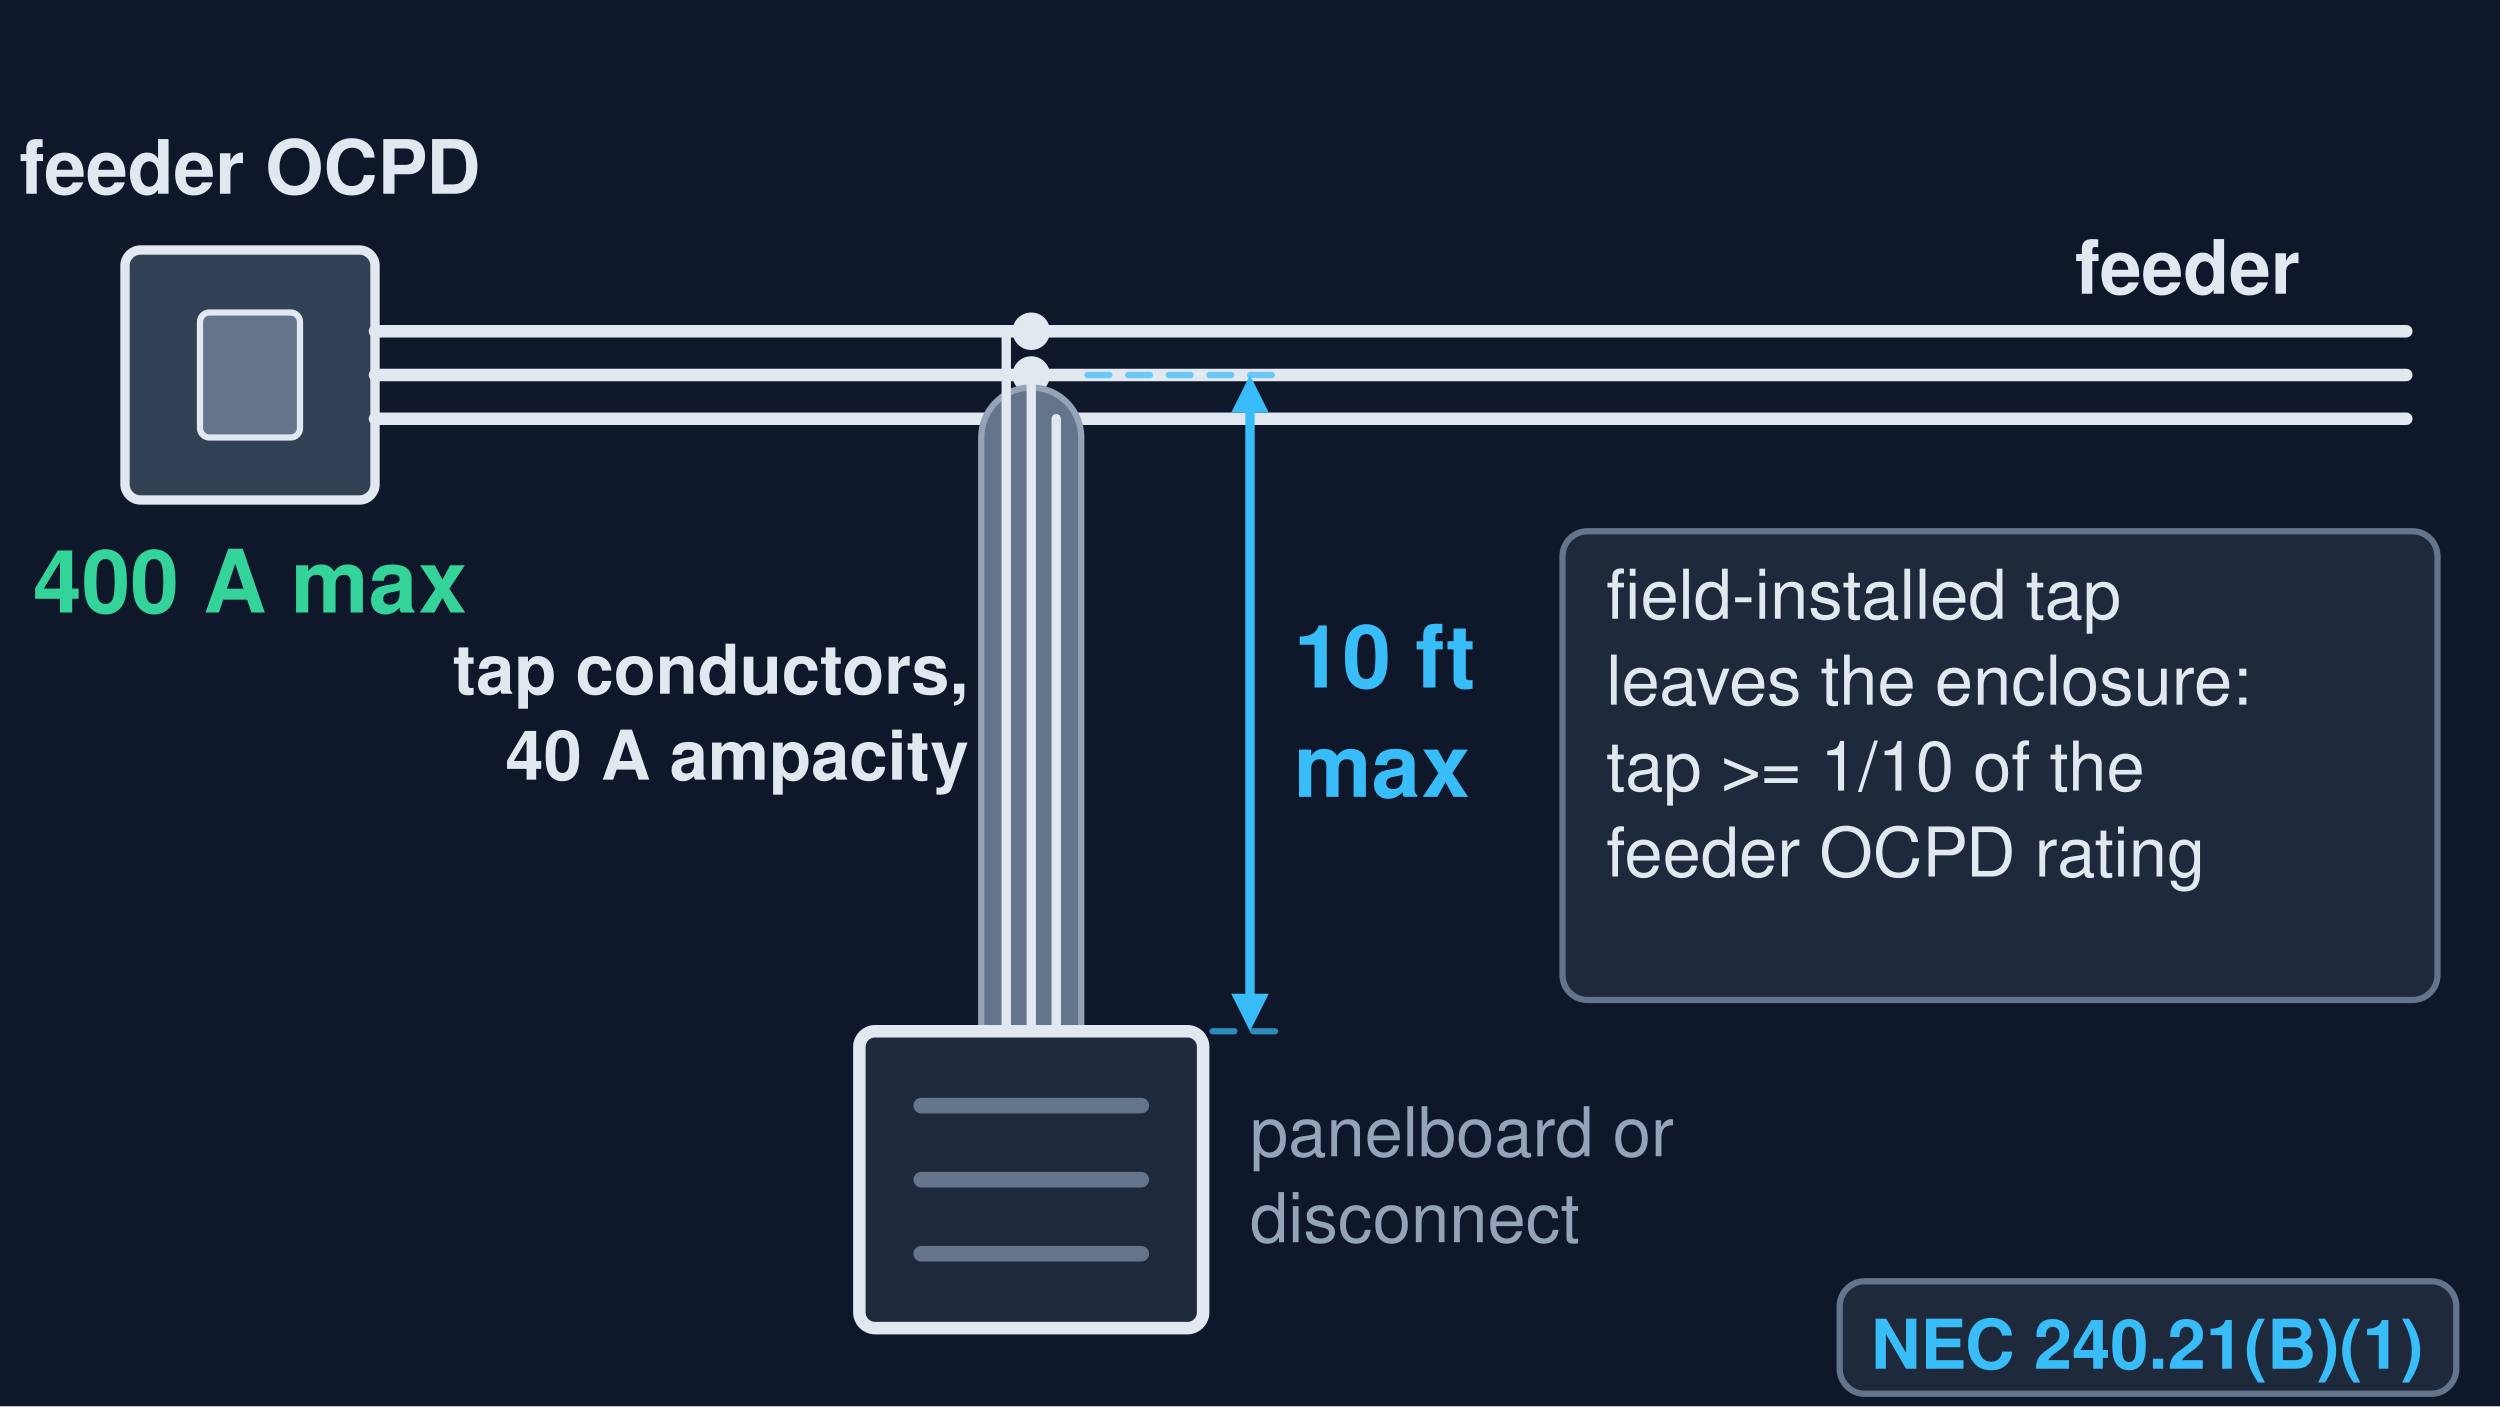
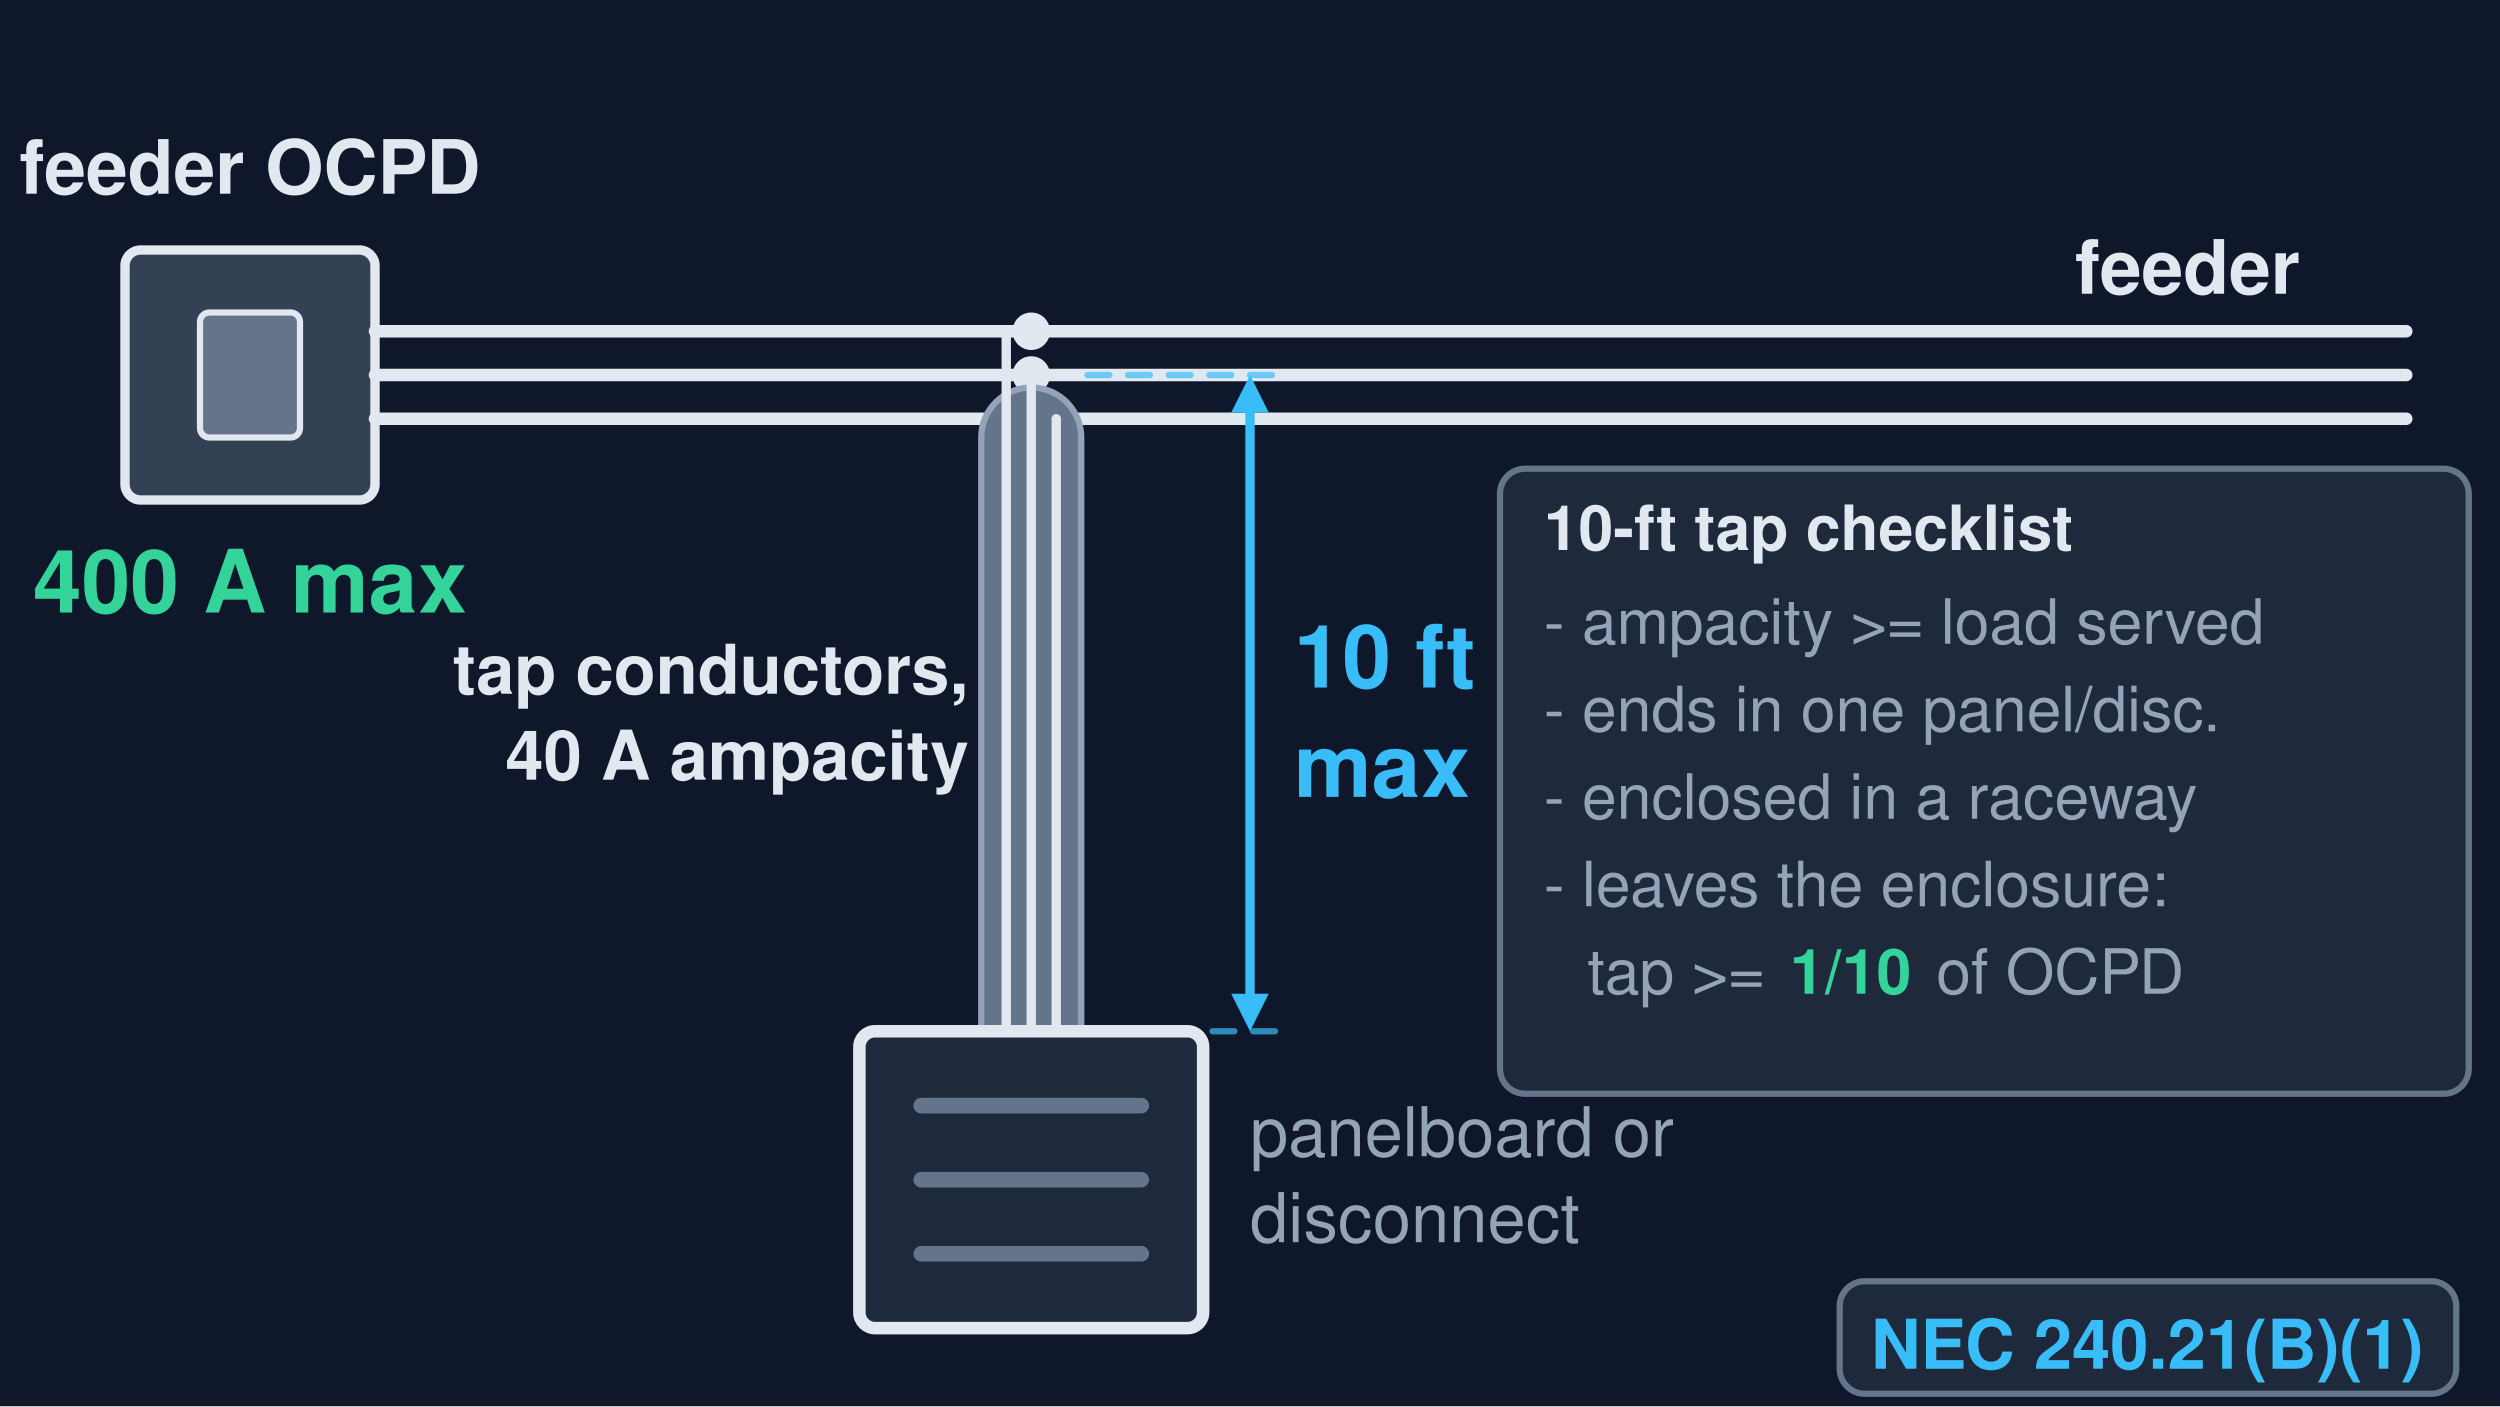
<svg xmlns="http://www.w3.org/2000/svg" width="800" height="450" viewBox="0 0 800 450">
  <rect x="0.0" y="0.0" width="800.0" height="450.0" rx="0" fill="#0f172a" fill-opacity="1.0" stroke="none" stroke-width="2" />
  <rect x="40.0" y="80.0" width="80.0" height="80.0" rx="5" fill="#334155" fill-opacity="1.0" stroke="#e2e8f0" stroke-width="3" />
  <rect x="64.0" y="100.0" width="32.0" height="40.0" rx="3" fill="#64748b" fill-opacity="1.0" stroke="#e2e8f0" stroke-width="2" />
  <text x="80.0" y="62.0" font-family="Helvetica, Arial, sans-serif" font-size="24" font-weight="bold" fill="#e2e8f0" text-anchor="middle">feeder OCPD</text>
  <text x="80.0" y="196.0" font-family="Helvetica, Arial, sans-serif" font-size="28" font-weight="bold" fill="#34d399" text-anchor="middle">400 A max</text>
  <line x1="120.0" y1="106.0" x2="770.0" y2="106.0" stroke="#e2e8f0" stroke-width="4" stroke-linecap="round" stroke-opacity="1.0" />
  <line x1="120.0" y1="120.0" x2="770.0" y2="120.0" stroke="#e2e8f0" stroke-width="4" stroke-linecap="round" stroke-opacity="1.0" />
  <line x1="120.0" y1="134.0" x2="770.0" y2="134.0" stroke="#e2e8f0" stroke-width="4" stroke-linecap="round" stroke-opacity="1.0" />
  <text x="700.0" y="94.0" font-family="Helvetica, Arial, sans-serif" font-size="24" font-weight="bold" fill="#e2e8f0" text-anchor="middle">feeder</text>
  <circle cx="330.0" cy="106.0" r="6" fill="#e2e8f0" stroke="none" stroke-width="2" />
  <circle cx="330.0" cy="120.0" r="6" fill="#e2e8f0" stroke="none" stroke-width="2" />
  <circle cx="330.0" cy="134.0" r="6" fill="#e2e8f0" stroke="none" stroke-width="2" />
  <line x1="330.0" y1="140.0" x2="330.0" y2="330.0" stroke="#94a3b8" stroke-width="34" stroke-linecap="round" stroke-opacity="1.0" />
  <line x1="330.0" y1="140.0" x2="330.0" y2="330.0" stroke="#64748b" stroke-width="30" stroke-linecap="round" stroke-opacity="1.0" />
  <line x1="322.0" y1="106.0" x2="322.0" y2="330.0" stroke="#e2e8f0" stroke-width="3" stroke-linecap="round" stroke-opacity="1.0" />
  <line x1="330.0" y1="120.0" x2="330.0" y2="330.0" stroke="#e2e8f0" stroke-width="3" stroke-linecap="round" stroke-opacity="1.0" />
  <line x1="338.0" y1="134.0" x2="338.0" y2="330.0" stroke="#e2e8f0" stroke-width="3" stroke-linecap="round" stroke-opacity="1.0" />
  <text x="310.0" y="222.0" font-family="Helvetica, Arial, sans-serif" font-size="22" font-weight="bold" fill="#e2e8f0" text-anchor="end">tap conductors,</text>
  <text x="310.0" y="249.5" font-family="Helvetica, Arial, sans-serif" font-size="22" font-weight="bold" fill="#e2e8f0" text-anchor="end">40 A ampacity</text>
  <rect x="275.0" y="330.0" width="110.0" height="95.0" rx="5" fill="#1e293b" fill-opacity="1.0" stroke="#e2e8f0" stroke-width="4" />
  <line x1="294.8" y1="353.8" x2="365.2" y2="353.8" stroke="#64748b" stroke-width="5" stroke-linecap="round" stroke-opacity="1.0" />
  <line x1="294.8" y1="377.5" x2="365.2" y2="377.5" stroke="#64748b" stroke-width="5" stroke-linecap="round" stroke-opacity="1.0" />
  <line x1="294.8" y1="401.2" x2="365.2" y2="401.2" stroke="#64748b" stroke-width="5" stroke-linecap="round" stroke-opacity="1.0" />
  <text x="400.0" y="370.0" font-family="Helvetica, Arial, sans-serif" font-size="22" fill="#94a3b8" text-anchor="start">panelboard or</text>
  <text x="400.0" y="397.5" font-family="Helvetica, Arial, sans-serif" font-size="22" fill="#94a3b8" text-anchor="start">disconnect</text>
  <line x1="348.0" y1="120.0" x2="355.0" y2="120.0" stroke="#38bdf8" stroke-width="2" stroke-linecap="round" stroke-opacity="0.7" />
  <line x1="361.0" y1="120.0" x2="368.0" y2="120.0" stroke="#38bdf8" stroke-width="2" stroke-linecap="round" stroke-opacity="0.7" />
  <line x1="374.0" y1="120.0" x2="381.0" y2="120.0" stroke="#38bdf8" stroke-width="2" stroke-linecap="round" stroke-opacity="0.7" />
  <line x1="387.0" y1="120.0" x2="394.0" y2="120.0" stroke="#38bdf8" stroke-width="2" stroke-linecap="round" stroke-opacity="0.7" />
  <line x1="400.0" y1="120.0" x2="407.0" y2="120.0" stroke="#38bdf8" stroke-width="2" stroke-linecap="round" stroke-opacity="0.7" />
  <line x1="388.0" y1="330.0" x2="395.0" y2="330.0" stroke="#38bdf8" stroke-width="2" stroke-linecap="round" stroke-opacity="0.7" />
  <line x1="401.0" y1="330.0" x2="408.0" y2="330.0" stroke="#38bdf8" stroke-width="2" stroke-linecap="round" stroke-opacity="0.7" />
  <line x1="400.0" y1="126.0" x2="400.0" y2="324.0" stroke="#38bdf8" stroke-width="3" stroke-linecap="round" stroke-opacity="1.0" />
  <polygon points="400.0,120.0 406.0,132.0 394.0,132.0" fill="#38bdf8" fill-opacity="1.0" stroke="none" stroke-width="2" />
  <polygon points="400.0,330.0 394.0,318.0 406.0,318.0" fill="#38bdf8" fill-opacity="1.0" stroke="none" stroke-width="2" />
  <text x="414.0" y="220.0" font-family="Helvetica, Arial, sans-serif" font-size="28" font-weight="bold" fill="#38bdf8" text-anchor="start">10 ft</text>
  <text x="414.0" y="255.0" font-family="Helvetica, Arial, sans-serif" font-size="28" font-weight="bold" fill="#38bdf8" text-anchor="start">max</text>
-   <rect x="500.0" y="170.0" width="280.0" height="150.0" rx="8" fill="#1e293b" fill-opacity="1.0" stroke="#64748b" stroke-width="2" />
-   <text x="514.0" y="198.0" font-family="Helvetica, Arial, sans-serif" font-size="22" fill="#e2e8f0" text-anchor="start">field-installed tap</text>
-   <text x="514.0" y="225.5" font-family="Helvetica, Arial, sans-serif" font-size="22" fill="#e2e8f0" text-anchor="start">leaves the enclosure:</text>
-   <text x="514.0" y="253.0" font-family="Helvetica, Arial, sans-serif" font-size="22" fill="#e2e8f0" text-anchor="start">tap &gt;= 1/10 of the</text>
-   <text x="514.0" y="280.5" font-family="Helvetica, Arial, sans-serif" font-size="22" fill="#e2e8f0" text-anchor="start">feeder OCPD rating</text>
+   <rect x="480.0" y="150.0" width="310.0" height="200.0" rx="8" fill="#1e293b" fill-opacity="1.0" stroke="#64748b" stroke-width="2" />
+   <text x="494.0" y="176.0" font-family="Helvetica, Arial, sans-serif" font-size="20" font-weight="bold" fill="#e2e8f0" text-anchor="start">10-ft tap checklist</text>
+   <text x="494.0" y="206.0" font-family="Helvetica, Arial, sans-serif" font-size="20" fill="#94a3b8" text-anchor="start">- ampacity &gt;= load served</text>
+   <text x="494.0" y="234.0" font-family="Helvetica, Arial, sans-serif" font-size="20" fill="#94a3b8" text-anchor="start">- ends in one panel/disc.</text>
+   <text x="494.0" y="262.0" font-family="Helvetica, Arial, sans-serif" font-size="20" fill="#94a3b8" text-anchor="start">- enclosed in a raceway</text>
+   <text x="494.0" y="290.0" font-family="Helvetica, Arial, sans-serif" font-size="20" fill="#94a3b8" text-anchor="start">- leaves the enclosure:</text>
+   <text x="508.0" y="318.0" font-family="Helvetica, Arial, sans-serif" font-size="20" fill="#94a3b8" text-anchor="start">tap &gt;=</text>
+   <text x="572.7" y="318.0" font-family="Helvetica, Arial, sans-serif" font-size="20" font-weight="bold" fill="#34d399" text-anchor="start">1/10</text>
+   <text x="619.6" y="318.0" font-family="Helvetica, Arial, sans-serif" font-size="20" fill="#94a3b8" text-anchor="start">of OCPD</text>
  <rect x="588.7" y="410.0" width="197.3" height="36.0" rx="8" fill="#1e293b" fill-opacity="1.0" stroke="#64748b" stroke-width="2" />
  <text x="598.7" y="438.0" font-family="Helvetica, Arial, sans-serif" font-size="22" font-weight="bold" fill="#38bdf8" text-anchor="start">NEC 240.21(B)(1)</text>
</svg>
